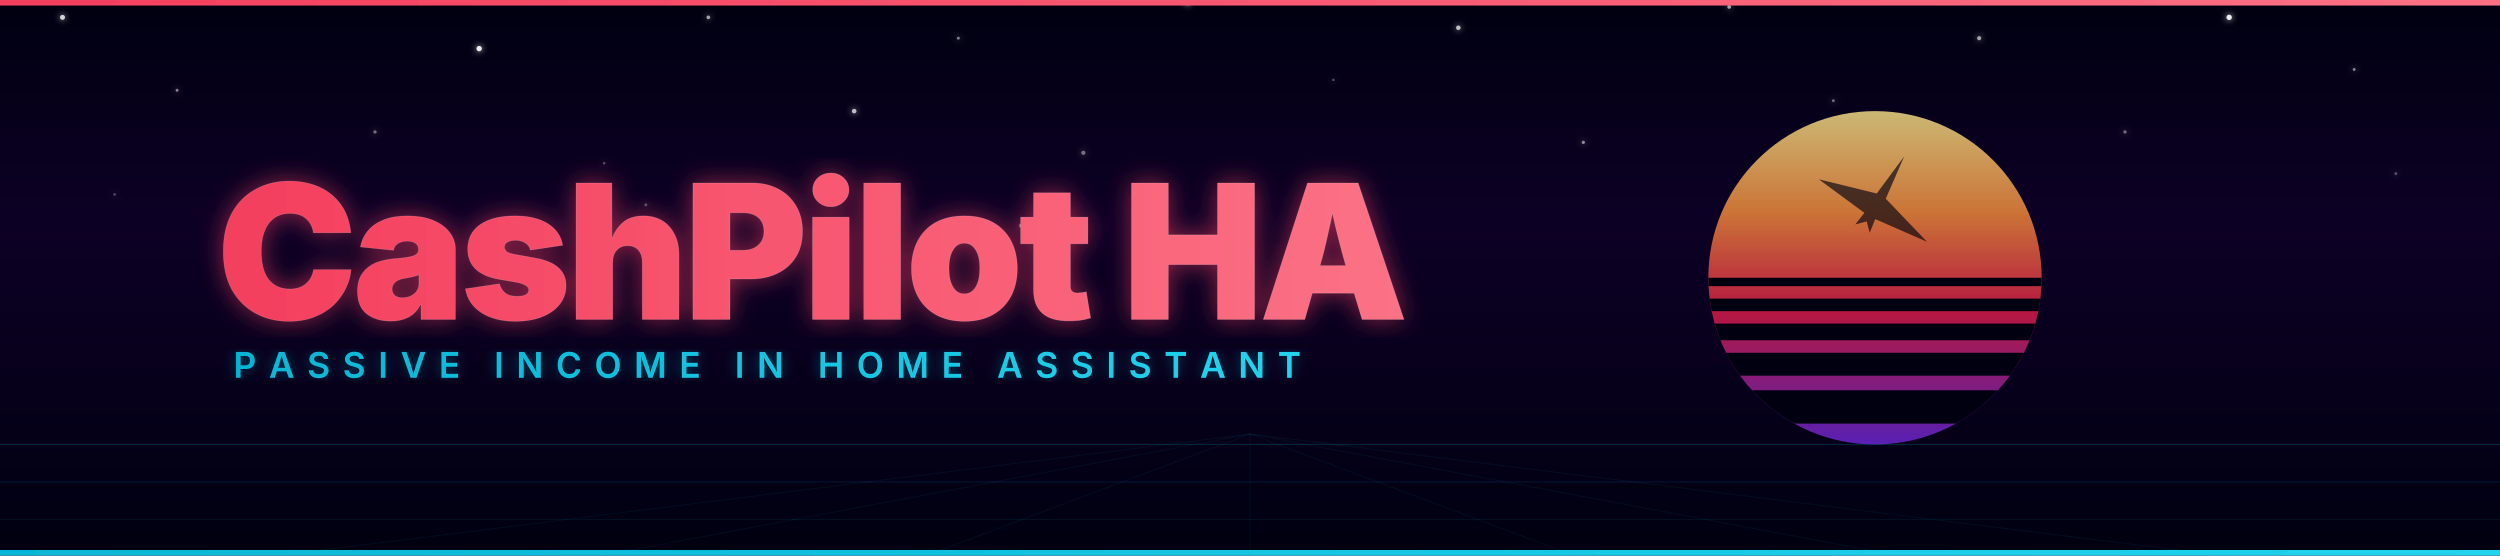
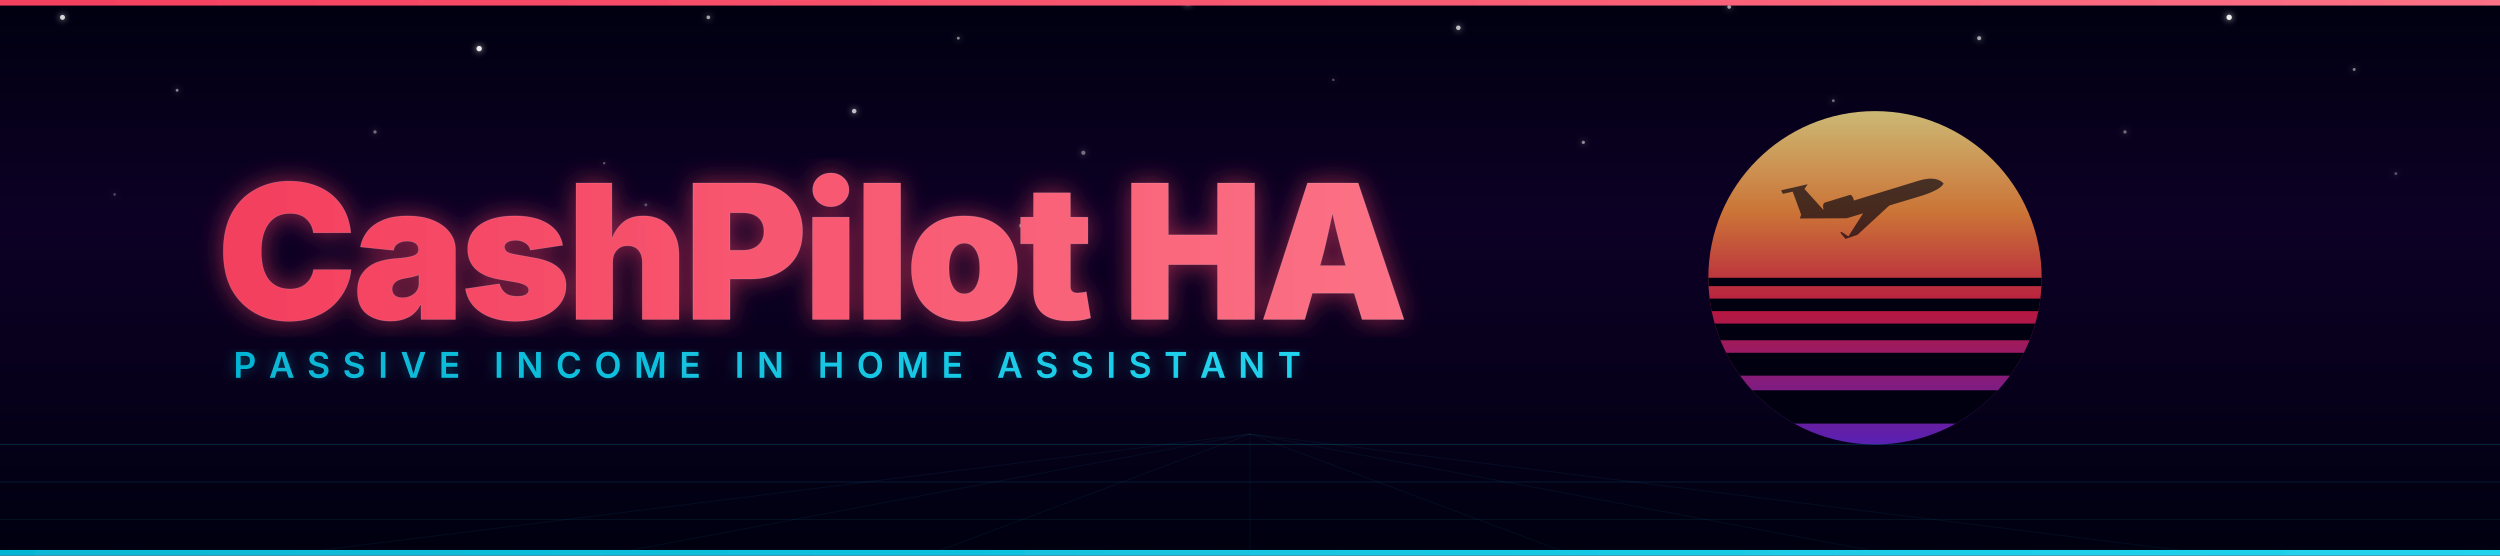
<svg xmlns="http://www.w3.org/2000/svg" viewBox="0 0 900 200" width="900" height="200" role="img" aria-label="CashPilot HA">
  <defs>
    <linearGradient id="bg" x1="0%" y1="0%" x2="0%" y2="100%">
      <stop offset="0%" stop-color="#000010" />
      <stop offset="40%" stop-color="#0d0025" />
      <stop offset="100%" stop-color="#000010" />
    </linearGradient>
    <linearGradient id="sun" x1="0%" y1="0%" x2="0%" y2="100%">
      <stop offset="0%" stop-color="#fde68a" />
      <stop offset="30%" stop-color="#fb923c" />
      <stop offset="60%" stop-color="#e11d48" />
      <stop offset="100%" stop-color="#6d28d9" />
    </linearGradient>
    <linearGradient id="pk" x1="0%" y1="0%" x2="100%" y2="0%">
      <stop offset="0%" stop-color="#f43f5e" />
      <stop offset="100%" stop-color="#fb7185" />
    </linearGradient>
    <linearGradient id="cy" x1="0%" y1="0%" x2="100%" y2="0%">
      <stop offset="0%" stop-color="#06b6d4" />
      <stop offset="100%" stop-color="#22d3ee" />
    </linearGradient>
    <filter id="pg">
      <feGaussianBlur stdDeviation="6" result="b" />
      <feFlood flood-color="#f43f5e" flood-opacity="0.5" result="c" />
      <feComposite in="c" in2="b" operator="in" result="g" />
      <feMerge>
        <feMergeNode in="g" />
        <feMergeNode in="SourceGraphic" />
      </feMerge>
    </filter>
    <filter id="cg">
      <feGaussianBlur stdDeviation="3" result="b" />
      <feFlood flood-color="#06b6d4" flood-opacity="0.4" result="c" />
      <feComposite in="c" in2="b" operator="in" result="g" />
      <feMerge>
        <feMergeNode in="g" />
        <feMergeNode in="SourceGraphic" />
      </feMerge>
    </filter>
    <filter id="sg">
      <feGaussianBlur stdDeviation="1.5" result="b" />
      <feMerge>
        <feMergeNode in="b" />
        <feMergeNode in="SourceGraphic" />
      </feMerge>
    </filter>
    <clipPath id="sc">
      <circle cx="900" cy="150" r="80" />
    </clipPath>
  </defs>
  <rect width="900" height="200" fill="url(#bg)" />
  <g transform="translate(0,-12.5) scale(0.75)">
    <g fill="#fff" filter="url(#sg)">
      <circle cx="30" cy="25" r="1.2" opacity="0.8" />
      <circle cx="85" cy="60" r="0.7" opacity="0.5" />
      <circle cx="120" cy="15" r="1" opacity="0.7" />
      <circle cx="180" cy="80" r="0.8" opacity="0.4" />
      <circle cx="230" cy="40" r="1.3" opacity="0.9" />
      <circle cx="290" cy="95" r="0.6" opacity="0.3" />
      <circle cx="340" cy="25" r="0.9" opacity="0.6" />
      <circle cx="410" cy="70" r="1.1" opacity="0.7" />
      <circle cx="460" cy="35" r="0.7" opacity="0.5" />
      <circle cx="520" cy="90" r="1" opacity="0.4" />
      <circle cx="570" cy="18" r="1.2" opacity="0.8" />
      <circle cx="640" cy="55" r="0.6" opacity="0.3" />
      <circle cx="700" cy="30" r="1.1" opacity="0.7" />
      <circle cx="760" cy="85" r="0.8" opacity="0.5" />
      <circle cx="830" cy="20" r="0.9" opacity="0.6" />
      <circle cx="880" cy="65" r="0.7" opacity="0.4" />
      <circle cx="950" cy="35" r="1" opacity="0.6" />
      <circle cx="1020" cy="80" r="0.8" opacity="0.4" />
      <circle cx="1070" cy="25" r="1.3" opacity="0.9" />
      <circle cx="1130" cy="50" r="0.7" opacity="0.5" />
      <circle cx="1180" cy="15" r="1" opacity="0.7" />
      <circle cx="55" cy="110" r="0.6" opacity="0.3" />
      <circle cx="160" cy="120" r="0.8" opacity="0.4" />
      <circle cx="310" cy="115" r="0.7" opacity="0.3" />
      <circle cx="490" cy="125" r="0.9" opacity="0.4" />
      <circle cx="650" cy="108" r="0.6" opacity="0.3" />
      <circle cx="1150" cy="100" r="0.7" opacity="0.3" />
    </g>
    <circle cx="900" cy="150" r="80" fill="url(#sun)" opacity="0.8" />
    <g clip-path="url(#sc)">
      <rect x="815" y="150" width="170" height="4" fill="#000010" />
      <rect x="815" y="160" width="170" height="6" fill="#000010" />
      <rect x="815" y="172" width="170" height="8" fill="#000010" />
      <rect x="815" y="186" width="170" height="11" fill="#000010" />
      <rect x="815" y="204" width="170" height="16" fill="#000010" />
-       <g transform="translate(900,116) rotate(30)">
-         <path d="M0,-28 L2.5,-6 L30,2 L3,5 L4,12 L0,8 L-4,12 L-3,5 L-30,2 L-2.5,-6 Z" fill="#000010" opacity="0.65" />
+       <g id="plane" transform="translate(899,114) rotate(-17) scale(0.95)" fill="#000010" opacity="0.65">
+         <path d="M37,1.2 C35.8,-1.8 32,-3.8 26,-3.9 L-22,-3.9 L-36.5,-4.8 L-37.6,-3.2 L-15,3.6 L24,3.8 C30.5,3.8 35,3 37,1.2 Z" />
+         <path d="M-25,-3.9 L-31.8,-18.4 L-37.2,-18.6 L-36.4,-4.6 Z" />
+         <path d="M-28.8,-18.6 L-42.5,-19.6 L-42.2,-17.6 L-31,-16.8 Z" />
+         <path d="M-10,-7.2 L-23,-7.2 C-25.4,-7.2 -25.4,-1.8 -23,-1.8 L-10,-1.8 C-8.4,-1.8 -8.4,-7.2 -10,-7.2 Z" />
+         <path d="M9,3 L-6,3.4 L-16.8,12.6 L-19.5,9.4 L-20.2,9.6 L-18.6,13.4 L-12.2,13.2 Z" />
      </g>
    </g>
    <g stroke="#06b6d4" stroke-width="0.5">
      <line x1="0" y1="230" x2="1200" y2="230" opacity="0.2" />
      <line x1="0" y1="248" x2="1200" y2="248" opacity="0.14" />
      <line x1="0" y1="266" x2="1200" y2="266" opacity="0.09" />
      <line x1="0" y1="284" x2="1200" y2="284" opacity="0.05" />
      <line x1="600" y1="225" x2="0" y2="300" opacity="0.07" />
      <line x1="600" y1="225" x2="200" y2="300" opacity="0.07" />
      <line x1="600" y1="225" x2="400" y2="300" opacity="0.07" />
      <line x1="600" y1="225" x2="600" y2="300" opacity="0.07" />
      <line x1="600" y1="225" x2="800" y2="300" opacity="0.07" />
      <line x1="600" y1="225" x2="1000" y2="300" opacity="0.07" />
      <line x1="600" y1="225" x2="1200" y2="300" opacity="0.07" />
    </g>
    <path id="ttl" d="M138.7 170.9Q129.7 170.9 122.6 167Q115.5 163.1 111.3 155.7Q107.2 148.2 107.2 137.3Q107.2 126.4 111.4 118.8Q115.6 111.3 122.8 107.5Q129.9 103.6 138.7 103.6Q146.9 103.6 153.3 106.5Q159.7 109.4 163.7 115Q167.6 120.5 168.4 128.4H150.4Q149.9 124.3 147 121.7Q144.2 119.1 139.2 119.1Q132.6 119.1 129 123.9Q125.4 128.7 125.4 137.3Q125.4 146.3 129 150.9Q132.6 155.4 139.2 155.4Q144 155.4 146.9 152.8Q149.8 150.3 150.5 146.1H168.5Q168.2 150.3 166.2 154.6Q164.2 159 160.5 162.7Q156.8 166.4 151.3 168.6Q145.9 170.9 138.7 170.9ZM187.6 170.8Q180.5 170.8 176 167.3Q171.6 163.8 171.6 156.5Q171.6 151.1 174 147.8Q176.4 144.5 180.4 142.8Q184.5 141.2 189.6 140.8Q195.7 140.4 198.3 139.5Q200.9 138.7 200.9 136.5V136.3Q200.9 134.4 199.4 133.4Q197.9 132.4 195.4 132.4Q192.9 132.4 191.1 133.5Q189.3 134.5 188.9 136.8L173 135.2Q173.7 131.1 176.4 127.7Q179.1 124.3 183.9 122.3Q188.7 120.3 195.6 120.3Q202.6 120.3 207.8 122.4Q213 124.5 215.8 128.2Q218.6 131.8 218.6 136.3V170H202.1V163.1H201.7Q199.5 167.2 195.9 169Q192.3 170.8 187.6 170.8ZM193.3 159.6Q196.3 159.6 198.7 157.8Q201.1 155.9 201.1 152.6V148.6Q198.4 149.6 194.1 150.3Q191 150.8 189.6 152.2Q188.2 153.5 188.2 155.4Q188.2 157.5 189.6 158.6Q191 159.6 193.3 159.6ZM247.5 170.9Q237.5 170.9 231 166.7Q224.6 162.5 223.4 155.3L239.7 152.9Q240.6 155.8 242.6 157.4Q244.5 158.9 248.3 158.9Q253.8 158.9 253.8 155.8Q253.8 153.3 248.1 152.2L239.4 150.7Q224.5 148 224.5 136.2Q224.5 128.6 230.6 124.4Q236.6 120.3 247.2 120.3Q256.9 120.3 262.9 124Q269 127.8 270.1 134.4L254.6 136.7Q254 134.3 252 133.2Q250.1 132 247.5 132Q245.2 132 243.7 132.8Q242.1 133.7 242.1 135.2Q242.1 136.3 243 137.3Q244 138.2 246.7 138.7L256.7 140.5Q271.7 143.1 271.7 153.7Q271.7 159 268.5 162.9Q265.4 166.7 260 168.8Q254.5 170.9 247.5 170.9ZM294.1 142.4V170H276.5V104.5H293.7V131.1Q295.6 126.4 299.2 123.3Q302.8 120.3 308.8 120.3Q314 120.3 317.9 122.6Q321.7 125 323.8 129.2Q325.9 133.3 325.9 138.7V170H308.3V142.4Q308.3 138.8 306.4 136.7Q304.6 134.6 301.2 134.6Q298 134.6 296.1 136.7Q294.1 138.8 294.1 142.4ZM332.6 170V104.5H360.9Q368.1 104.5 373.6 107.4Q379.1 110.3 382.1 115.5Q385.2 120.7 385.2 127.7Q385.2 134.8 382.1 139.9Q379 145 373.3 147.8Q367.7 150.6 360.2 150.6H350.4V170ZM350.4 136.8H356.6Q361.3 136.8 364 134.3Q366.7 131.9 366.7 127.7Q366.7 123.5 364 121.1Q361.3 118.8 356.6 118.8H350.4ZM390 170V120.9H407.6V170ZM398.8 115.9Q395.2 115.9 392.6 113.5Q390.1 111.1 390.1 107.8Q390.1 104.4 392.6 102Q395.2 99.7 398.8 99.7Q402.4 99.7 404.9 102Q407.5 104.4 407.5 107.8Q407.5 111.1 404.9 113.5Q402.4 115.9 398.8 115.9ZM432.3 104.5V170H414.6V104.5ZM462.9 170.9Q454.9 170.9 449.2 167.7Q443.5 164.5 440.5 158.8Q437.5 153.1 437.5 145.6Q437.5 138 440.5 132.3Q443.5 126.6 449.2 123.4Q454.9 120.3 462.9 120.3Q470.9 120.3 476.6 123.4Q482.3 126.6 485.3 132.3Q488.3 138 488.3 145.6Q488.3 153.1 485.3 158.8Q482.3 164.5 476.6 167.7Q470.9 170.9 462.9 170.9ZM462.9 157.7Q466.3 157.7 468.3 154.5Q470.3 151.2 470.3 145.5Q470.3 139.7 468.3 136.6Q466.3 133.4 462.9 133.4Q459.4 133.4 457.5 136.6Q455.5 139.7 455.5 145.5Q455.5 151.2 457.5 154.5Q459.4 157.7 462.9 157.7ZM522.2 120.9V133.7H513.8V154.2Q513.8 157.3 517.1 157.3Q517.9 157.3 519.4 157.1Q520.9 156.9 521.4 156.7L523.5 169.3Q520.5 170.2 517.8 170.5Q515.1 170.7 512.8 170.7Q496.1 170.7 496.1 155.8V133.7H489.9V120.9H496.1V109.2H513.8V120.9ZM543.1 170V104.5H560.8V129.4H584.4V104.5H602.2V170H584.4V143.7H560.8V170ZM606.4 170 627.6 104.5H651.9L673.9 170H653.8L650 157.4H629.9L626.3 170ZM633.6 144.2H646Q644.2 138.2 642.6 131.8Q641 125.5 639.6 119.1Q638.2 125.5 636.8 131.8Q635.4 138.2 633.6 144.2Z" fill="url(#pk)" filter="url(#pg)" />
    <use href="#ttl" fill="none" stroke="#fff" stroke-width="0.3" opacity="0.2" />
    <path d="M113.3 198V185.6H118Q119.4 185.6 120.3 186.2Q121.3 186.7 121.8 187.6Q122.3 188.5 122.3 189.7Q122.3 190.9 121.8 191.8Q121.3 192.8 120.3 193.3Q119.3 193.8 117.9 193.8H115.5V198ZM115.5 192H117.6Q118.9 192 119.5 191.4Q120 190.7 120 189.7Q120 188.7 119.5 188.1Q118.9 187.5 117.6 187.5H115.5ZM129.5 198 133.8 185.6H136.6L141 198H138.6L137.5 194.9H132.9L131.9 198ZM133.5 193.2H136.9L136.4 191.6Q136.1 190.7 135.8 189.7Q135.5 188.6 135.2 187.4Q134.8 188.7 134.6 189.7Q134.3 190.8 134 191.6ZM153 198.2Q150.8 198.2 149.6 197.2Q148.3 196.2 148.2 194.4H150.4Q150.5 195.3 151.2 195.8Q151.9 196.3 153 196.3Q154.1 196.3 154.8 195.8Q155.5 195.3 155.5 194.5Q155.5 193.8 154.9 193.4Q154.2 193.1 153.2 192.8L151.8 192.4Q150.3 192 149.4 191.2Q148.5 190.4 148.5 189.1Q148.5 188 149.1 187.2Q149.7 186.4 150.7 185.9Q151.8 185.5 153.1 185.5Q154.4 185.5 155.4 185.9Q156.4 186.4 156.9 187.2Q157.5 188 157.5 189H155.4Q155.3 188.2 154.7 187.8Q154 187.4 153 187.4Q152 187.4 151.4 187.8Q150.8 188.3 150.8 189Q150.8 189.5 151.1 189.8Q151.4 190.2 151.9 190.4Q152.4 190.6 152.9 190.7L154 191Q155 191.2 155.8 191.6Q156.6 192 157.2 192.7Q157.7 193.5 157.7 194.5Q157.7 195.6 157.1 196.4Q156.6 197.3 155.5 197.7Q154.5 198.2 153 198.2ZM170.1 198.2Q167.9 198.2 166.6 197.2Q165.3 196.2 165.3 194.4H167.4Q167.5 195.3 168.3 195.8Q169 196.3 170 196.3Q171.1 196.3 171.8 195.8Q172.5 195.3 172.5 194.5Q172.5 193.8 171.9 193.4Q171.3 193.1 170.3 192.8L168.9 192.4Q167.3 192 166.5 191.2Q165.6 190.4 165.6 189.1Q165.6 188 166.2 187.2Q166.8 186.4 167.8 185.9Q168.8 185.5 170.1 185.5Q171.4 185.5 172.4 185.9Q173.4 186.4 174 187.2Q174.6 188 174.6 189H172.4Q172.3 188.2 171.7 187.8Q171.1 187.4 170.1 187.4Q169 187.4 168.4 187.8Q167.8 188.3 167.8 189Q167.8 189.5 168.2 189.8Q168.5 190.2 169 190.4Q169.5 190.6 170 190.7L171.1 191Q172 191.2 172.9 191.6Q173.7 192 174.2 192.7Q174.7 193.5 174.7 194.5Q174.7 195.6 174.2 196.4Q173.6 197.3 172.6 197.7Q171.5 198.2 170.1 198.2ZM185 185.6V198H182.8V185.6ZM197.1 198 192.7 185.6H195.1L197.3 192.1Q197.5 192.9 197.8 193.9Q198.1 195 198.5 196.2Q199.1 193.7 199.6 192.1L201.8 185.6H204.2L199.9 198ZM211.9 198V185.6H219.9V187.5H214.1V190.8H219.5V192.7H214.1V196.1H219.9V198ZM240.6 185.6V198H238.4V185.6ZM249.1 198V185.6H251.6L255.9 192.4Q256.2 193 256.6 193.7Q257 194.4 257.4 195.3Q257.4 194.4 257.3 193.6Q257.3 192.7 257.3 192.1V185.6H259.6V198H257L253.2 191.9Q252.9 191.4 252.6 190.8Q252.3 190.3 252 189.7Q251.6 189.1 251.2 188.3Q251.3 189.5 251.3 190.4Q251.4 191.3 251.4 191.9V198ZM273.3 198.2Q271.7 198.2 270.4 197.4Q269.1 196.7 268.4 195.2Q267.7 193.8 267.7 191.8Q267.7 189.8 268.4 188.4Q269.1 187 270.4 186.2Q271.7 185.5 273.3 185.5Q274.7 185.5 275.8 186Q276.9 186.5 277.6 187.4Q278.3 188.4 278.5 189.7H276.3Q276.1 188.7 275.3 188.1Q274.5 187.4 273.3 187.4Q271.8 187.4 270.9 188.6Q269.9 189.7 269.9 191.8Q269.9 194 270.9 195.1Q271.8 196.2 273.3 196.2Q274.4 196.2 275.3 195.6Q276.1 195 276.3 193.9H278.5Q278.4 195.1 277.7 196Q277 197 275.9 197.6Q274.8 198.2 273.3 198.2ZM291.9 198.2Q290.2 198.2 289 197.4Q287.7 196.7 286.9 195.2Q286.2 193.8 286.2 191.8Q286.2 189.8 286.9 188.4Q287.7 187 289 186.2Q290.2 185.5 291.9 185.5Q293.5 185.5 294.8 186.2Q296 187 296.8 188.4Q297.5 189.8 297.5 191.8Q297.5 193.8 296.8 195.2Q296 196.7 294.8 197.4Q293.5 198.2 291.9 198.2ZM291.9 196.2Q293.4 196.2 294.3 195.1Q295.3 193.9 295.3 191.8Q295.3 189.7 294.3 188.6Q293.4 187.4 291.9 187.4Q290.3 187.4 289.4 188.6Q288.4 189.7 288.4 191.8Q288.4 193.9 289.4 195.1Q290.3 196.2 291.9 196.2ZM305.6 198V185.6H309L311.3 192Q311.4 192.4 311.6 193Q311.8 193.6 311.9 194.2Q312.1 194.9 312.2 195.5Q312.4 194.9 312.5 194.2Q312.7 193.6 312.9 193Q313 192.4 313.2 192L315.5 185.6H318.8V198H316.6V191.8Q316.6 191.3 316.6 190.6Q316.6 189.9 316.7 189.2Q316.7 188.4 316.7 187.6Q316.5 188.4 316.2 189.2Q316 190 315.8 190.7Q315.6 191.3 315.5 191.8L313.2 198H311.3L309 191.8Q308.8 191.4 308.6 190.7Q308.4 190.1 308.2 189.3Q308 188.5 307.7 187.7Q307.7 188.4 307.8 189.2Q307.8 189.9 307.8 190.6Q307.8 191.3 307.8 191.8V198ZM327.3 198V185.6H335.3V187.5H329.5V190.8H334.9V192.7H329.5V196.1H335.4V198ZM356.1 185.6V198H353.9V185.6ZM364.6 198V185.6H367.1L371.4 192.4Q371.7 193 372.1 193.7Q372.5 194.4 372.9 195.3Q372.8 194.4 372.8 193.6Q372.8 192.7 372.8 192.1V185.6H375V198H372.5L368.6 191.9Q368.3 191.4 368 190.8Q367.7 190.3 367.4 189.7Q367.1 189.1 366.7 188.3Q366.8 189.5 366.8 190.4Q366.9 191.3 366.9 191.9V198ZM393.8 198V185.6H396V190.7H401.8V185.6H404V198H401.8V192.6H396V198ZM417.8 198.2Q416.1 198.2 414.8 197.4Q413.6 196.7 412.8 195.2Q412.1 193.8 412.1 191.8Q412.1 189.8 412.8 188.4Q413.6 187 414.8 186.2Q416.1 185.5 417.8 185.5Q419.4 185.5 420.7 186.2Q421.9 187 422.7 188.4Q423.4 189.8 423.4 191.8Q423.4 193.8 422.7 195.2Q421.9 196.7 420.7 197.4Q419.4 198.2 417.8 198.2ZM417.8 196.2Q419.3 196.2 420.2 195.1Q421.2 193.9 421.2 191.8Q421.2 189.7 420.2 188.6Q419.3 187.4 417.8 187.4Q416.2 187.4 415.3 188.6Q414.3 189.7 414.3 191.8Q414.3 193.9 415.3 195.1Q416.2 196.2 417.8 196.2ZM431.5 198V185.6H434.9L437.2 192Q437.3 192.4 437.5 193Q437.7 193.6 437.8 194.2Q438 194.9 438.1 195.5Q438.3 194.9 438.4 194.2Q438.6 193.6 438.8 193Q438.9 192.4 439 192L441.4 185.6H444.7V198H442.5V191.8Q442.5 191.3 442.5 190.6Q442.5 189.9 442.6 189.2Q442.6 188.4 442.6 187.6Q442.4 188.4 442.1 189.2Q441.9 190 441.7 190.7Q441.5 191.3 441.3 191.8L439.1 198H437.2L434.9 191.8Q434.7 191.4 434.5 190.7Q434.3 190.1 434.1 189.3Q433.9 188.5 433.6 187.7Q433.6 188.4 433.7 189.2Q433.7 189.9 433.7 190.6Q433.7 191.3 433.7 191.8V198ZM453.2 198V185.6H461.2V187.5H455.4V190.8H460.8V192.7H455.4V196.1H461.3V198ZM479 198 483.3 185.6H486.1L490.5 198H488.1L487 194.9H482.4L481.4 198ZM483 193.2H486.4L485.9 191.6Q485.6 190.7 485.3 189.7Q485 188.6 484.7 187.4Q484.3 188.7 484 189.7Q483.8 190.8 483.5 191.6ZM502.5 198.2Q500.3 198.2 499.1 197.2Q497.8 196.2 497.7 194.4H499.9Q500 195.3 500.7 195.8Q501.4 196.3 502.5 196.3Q503.6 196.3 504.3 195.8Q505 195.3 505 194.5Q505 193.8 504.3 193.4Q503.7 193.1 502.7 192.8L501.3 192.4Q499.8 192 498.9 191.2Q498 190.4 498 189.1Q498 188 498.6 187.2Q499.2 186.4 500.2 185.9Q501.3 185.5 502.6 185.5Q503.9 185.5 504.9 185.9Q505.9 186.4 506.4 187.2Q507 188 507 189H504.9Q504.8 188.2 504.1 187.8Q503.5 187.4 502.5 187.4Q501.5 187.4 500.9 187.8Q500.3 188.3 500.3 189Q500.3 189.5 500.6 189.8Q500.9 190.2 501.4 190.4Q501.9 190.6 502.4 190.7L503.5 191Q504.5 191.2 505.3 191.6Q506.1 192 506.6 192.7Q507.2 193.5 507.2 194.5Q507.2 195.6 506.6 196.4Q506.1 197.3 505 197.7Q504 198.2 502.5 198.2ZM519.5 198.2Q517.4 198.2 516.1 197.2Q514.8 196.2 514.8 194.4H516.9Q517 195.3 517.7 195.8Q518.5 196.3 519.5 196.3Q520.6 196.3 521.3 195.8Q522 195.3 522 194.5Q522 193.8 521.4 193.4Q520.8 193.1 519.8 192.8L518.4 192.4Q516.8 192 516 191.2Q515.1 190.4 515.1 189.1Q515.1 188 515.7 187.2Q516.3 186.4 517.3 185.9Q518.3 185.5 519.6 185.5Q520.9 185.5 521.9 185.9Q522.9 186.4 523.5 187.2Q524 188 524.1 189H521.9Q521.8 188.2 521.2 187.8Q520.6 187.4 519.6 187.4Q518.5 187.4 517.9 187.8Q517.3 188.3 517.3 189Q517.3 189.5 517.7 189.8Q518 190.2 518.5 190.4Q518.9 190.6 519.4 190.7L520.6 191Q521.5 191.2 522.3 191.6Q523.2 192 523.7 192.7Q524.2 193.5 524.2 194.5Q524.2 195.6 523.7 196.4Q523.1 197.3 522.1 197.7Q521 198.2 519.5 198.2ZM534.5 185.6V198H532.3V185.6ZM547.3 198.2Q545.2 198.2 543.9 197.2Q542.6 196.2 542.5 194.4H544.7Q544.8 195.3 545.5 195.8Q546.2 196.3 547.3 196.3Q548.4 196.3 549.1 195.8Q549.8 195.3 549.8 194.5Q549.8 193.8 549.2 193.4Q548.5 193.1 547.5 192.8L546.1 192.4Q544.6 192 543.7 191.2Q542.9 190.4 542.9 189.1Q542.9 188 543.4 187.2Q544 186.4 545.1 185.9Q546.1 185.5 547.4 185.5Q548.7 185.5 549.7 185.9Q550.7 186.4 551.2 187.2Q551.8 188 551.8 189H549.7Q549.6 188.2 549 187.8Q548.3 187.4 547.3 187.4Q546.3 187.4 545.7 187.8Q545.1 188.3 545.1 189Q545.1 189.5 545.4 189.8Q545.7 190.2 546.2 190.4Q546.7 190.6 547.2 190.7L548.4 191Q549.3 191.2 550.1 191.6Q550.9 192 551.5 192.7Q552 193.5 552 194.5Q552 195.6 551.4 196.4Q550.9 197.3 549.8 197.7Q548.8 198.2 547.3 198.2ZM559.5 187.5V185.6H569.3V187.5H565.5V198H563.3V187.5ZM576.4 198 580.7 185.6H583.6L588 198H585.5L584.5 194.9H579.9L578.8 198ZM580.4 193.2H583.9L583.3 191.6Q583.1 190.7 582.8 189.7Q582.5 188.6 582.1 187.4Q581.8 188.7 581.5 189.7Q581.2 190.8 581 191.6ZM595.6 198V185.6H598.1L602.4 192.4Q602.7 193 603.1 193.7Q603.5 194.4 603.9 195.3Q603.9 194.4 603.8 193.6Q603.8 192.7 603.8 192.1V185.6H606V198H603.5L599.7 191.9Q599.3 191.4 599.1 190.8Q598.8 190.3 598.4 189.7Q598.1 189.1 597.7 188.3Q597.8 189.5 597.8 190.4Q597.9 191.3 597.9 191.9V198ZM614 187.5V185.6H623.8V187.5H620V198H617.8V187.5Z" fill="url(#cy)" filter="url(#cg)" />
  </g>
  <rect x="0" y="0" width="900" height="2" fill="url(#pk)" filter="url(#pg)" />
  <rect x="0" y="198" width="900" height="2" fill="url(#cy)" filter="url(#cg)" />
</svg>
